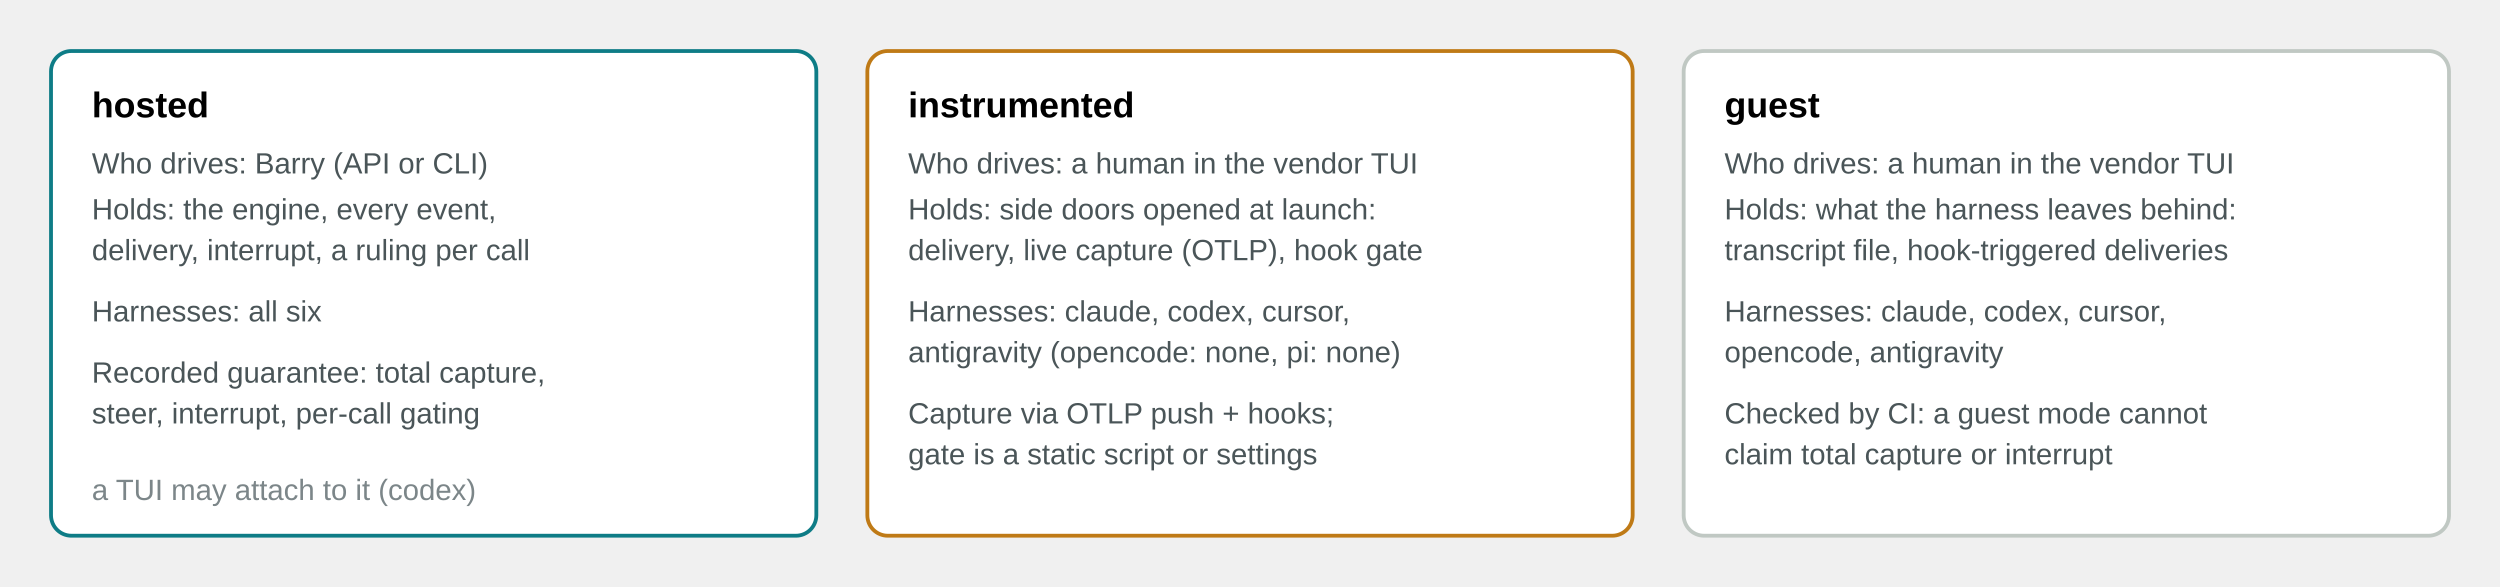
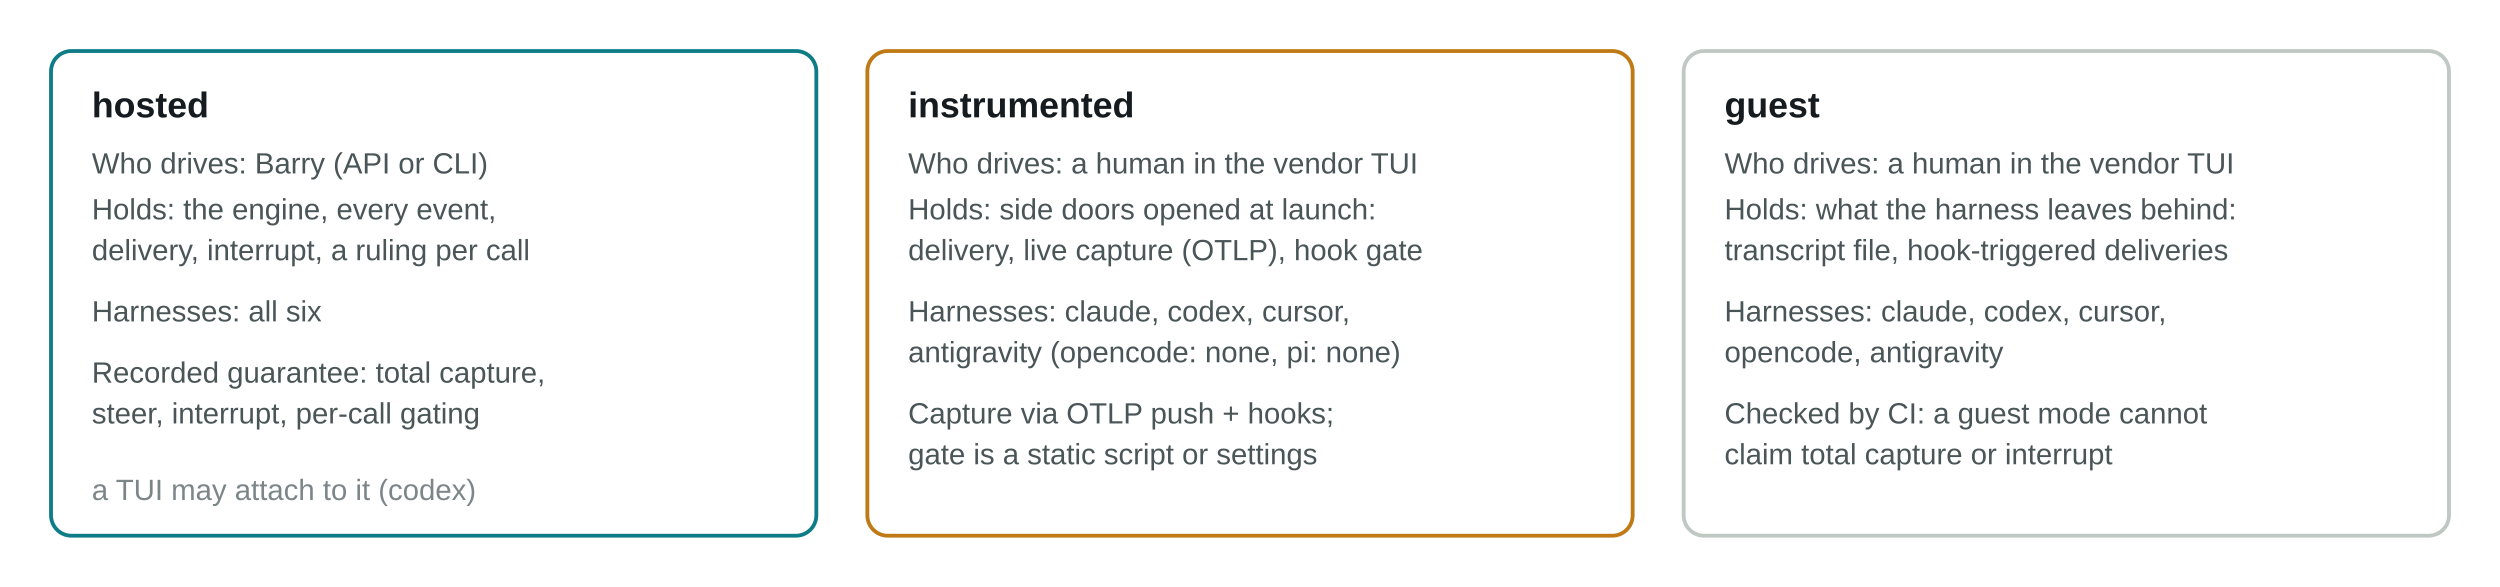
- <svg xmlns="http://www.w3.org/2000/svg" font-family="Helvetica Neue, Arial, system-ui, sans-serif" viewBox="0 0 980 230" role="img" aria-label="Three columns: hosted, where Barry holds the engine and every event; instrumented, where a human drives the TUI with side doors for delivery, capture and gating; guest, where Barry only sees the transcript and hook deliveries.">
+ <svg xmlns="http://www.w3.org/2000/svg" font-family="Helvetica Neue, Arial, system-ui, sans-serif" color="#151b1e" viewBox="0 0 980 230" role="img" aria-label="Three columns: hosted, where Barry holds the engine and every event; instrumented, where a human drives the TUI with side doors for delivery, capture and gating; guest, where Barry only sees the transcript and hook deliveries.">
+   <rect x="-5" y="-5" width="990.0" height="240.0" fill="#ffffff" />
  <g font-size="12" fill="currentColor">
    <g fill="#ffffff" stroke-width="1.5">
      <rect x="20" y="20" width="300" height="190" rx="8" stroke="#0e7c86" />
      <rect x="340" y="20" width="300" height="190" rx="8" stroke="#bf7a16" />
      <rect x="660" y="20" width="300" height="190" rx="8" stroke="#c0c8c3" />
    </g>
    <g font-weight="700" font-size="14">
      <text x="36" y="46">hosted</text>
      <text x="356" y="46">instrumented</text>
      <text x="676" y="46">guest</text>
    </g>
    <g font-size="11.5" fill="#4a5558">
      <text x="36" y="68">Who drives: Barry (API or CLI)</text>
      <text x="36" y="86">Holds: the engine, every event,</text>
      <text x="36" y="102">delivery, interrupt, a ruling per call</text>
      <text x="36" y="126">Harnesses: all six</text>
      <text x="36" y="150">Recorded guarantee: total capture,</text>
      <text x="36" y="166">steer, interrupt, per-call gating</text>
      <text x="36" y="196" fill="#7c8689">a TUI may attach to it (codex)</text>
      <text x="356" y="68">Who drives: a human in the vendor TUI</text>
      <text x="356" y="86">Holds: side doors opened at launch:</text>
      <text x="356" y="102">delivery, live capture (OTLP), hook gate</text>
      <text x="356" y="126">Harnesses: claude, codex, cursor,</text>
      <text x="356" y="142">antigravity (opencode: none, pi: none)</text>
      <text x="356" y="166">Capture via OTLP push + hooks;</text>
      <text x="356" y="182">gate is a static script or settings</text>
      <text x="676" y="68">Who drives: a human in the vendor TUI</text>
      <text x="676" y="86">Holds: what the harness leaves behind:</text>
      <text x="676" y="102">transcript file, hook-triggered deliveries</text>
      <text x="676" y="126">Harnesses: claude, codex, cursor,</text>
      <text x="676" y="142">opencode, antigravity</text>
      <text x="676" y="166">Checked by CI: a guest mode cannot</text>
      <text x="676" y="182">claim total capture or interrupt</text>
    </g>
  </g>
</svg>
